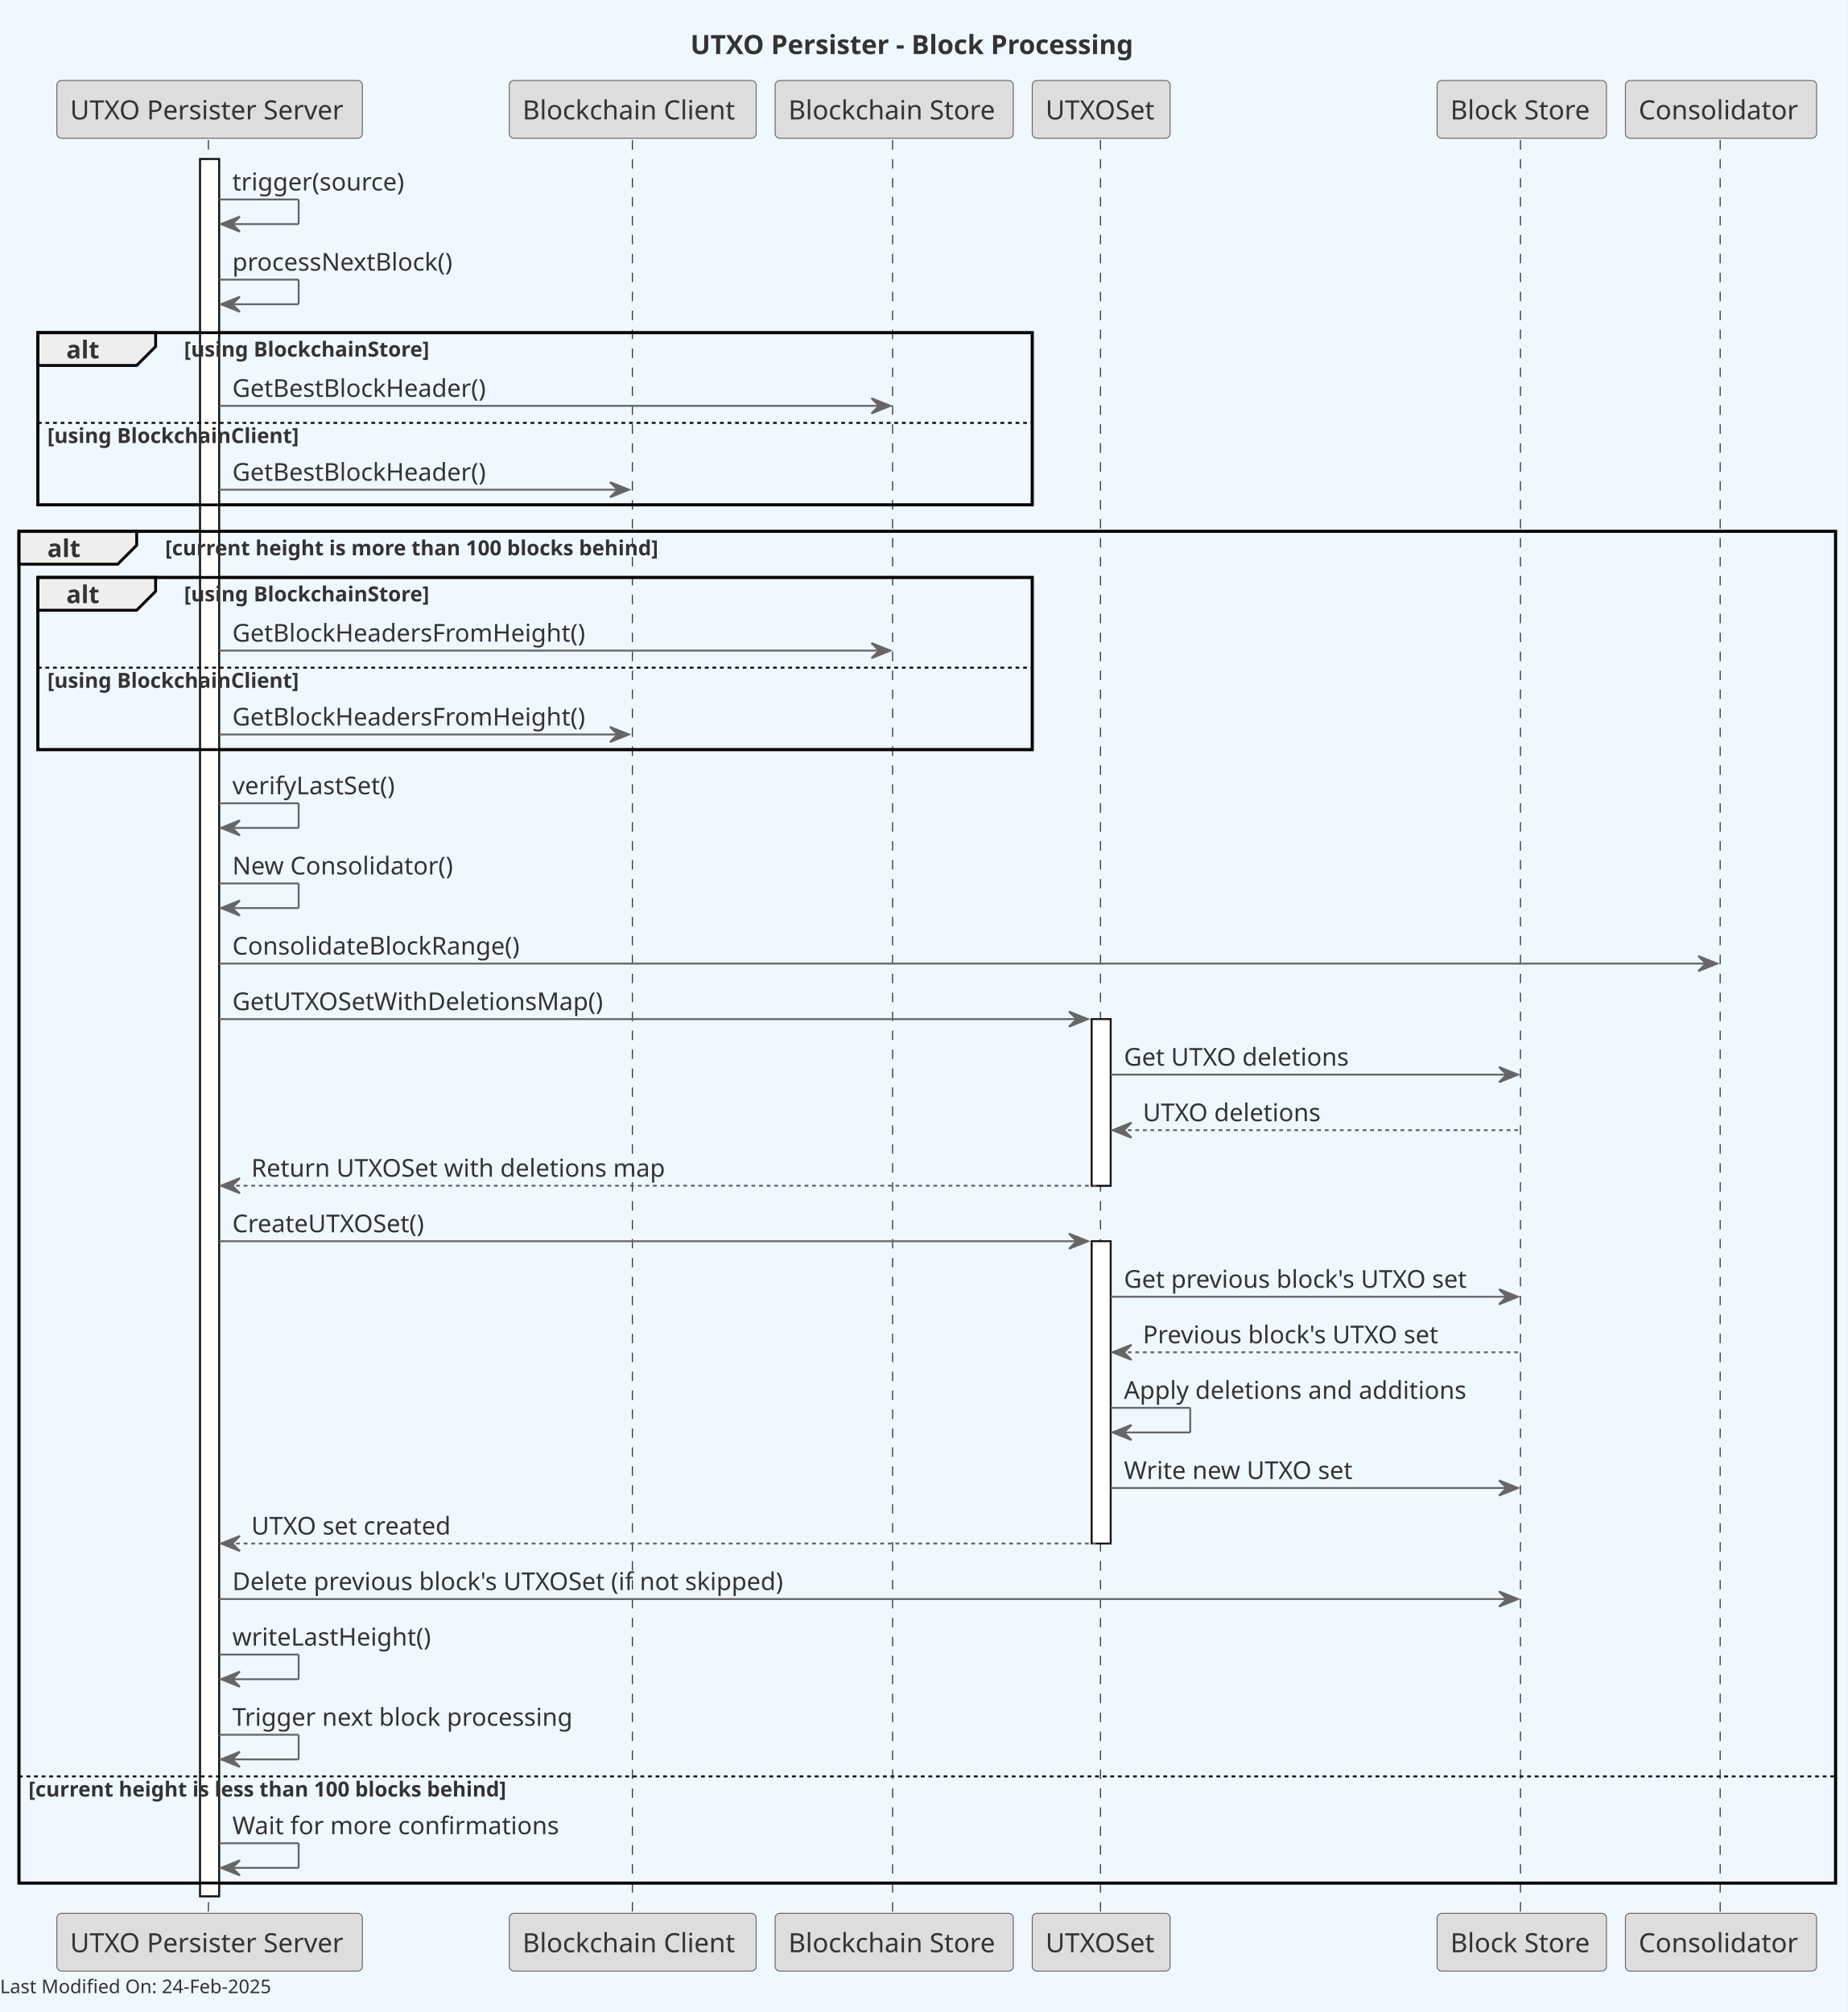
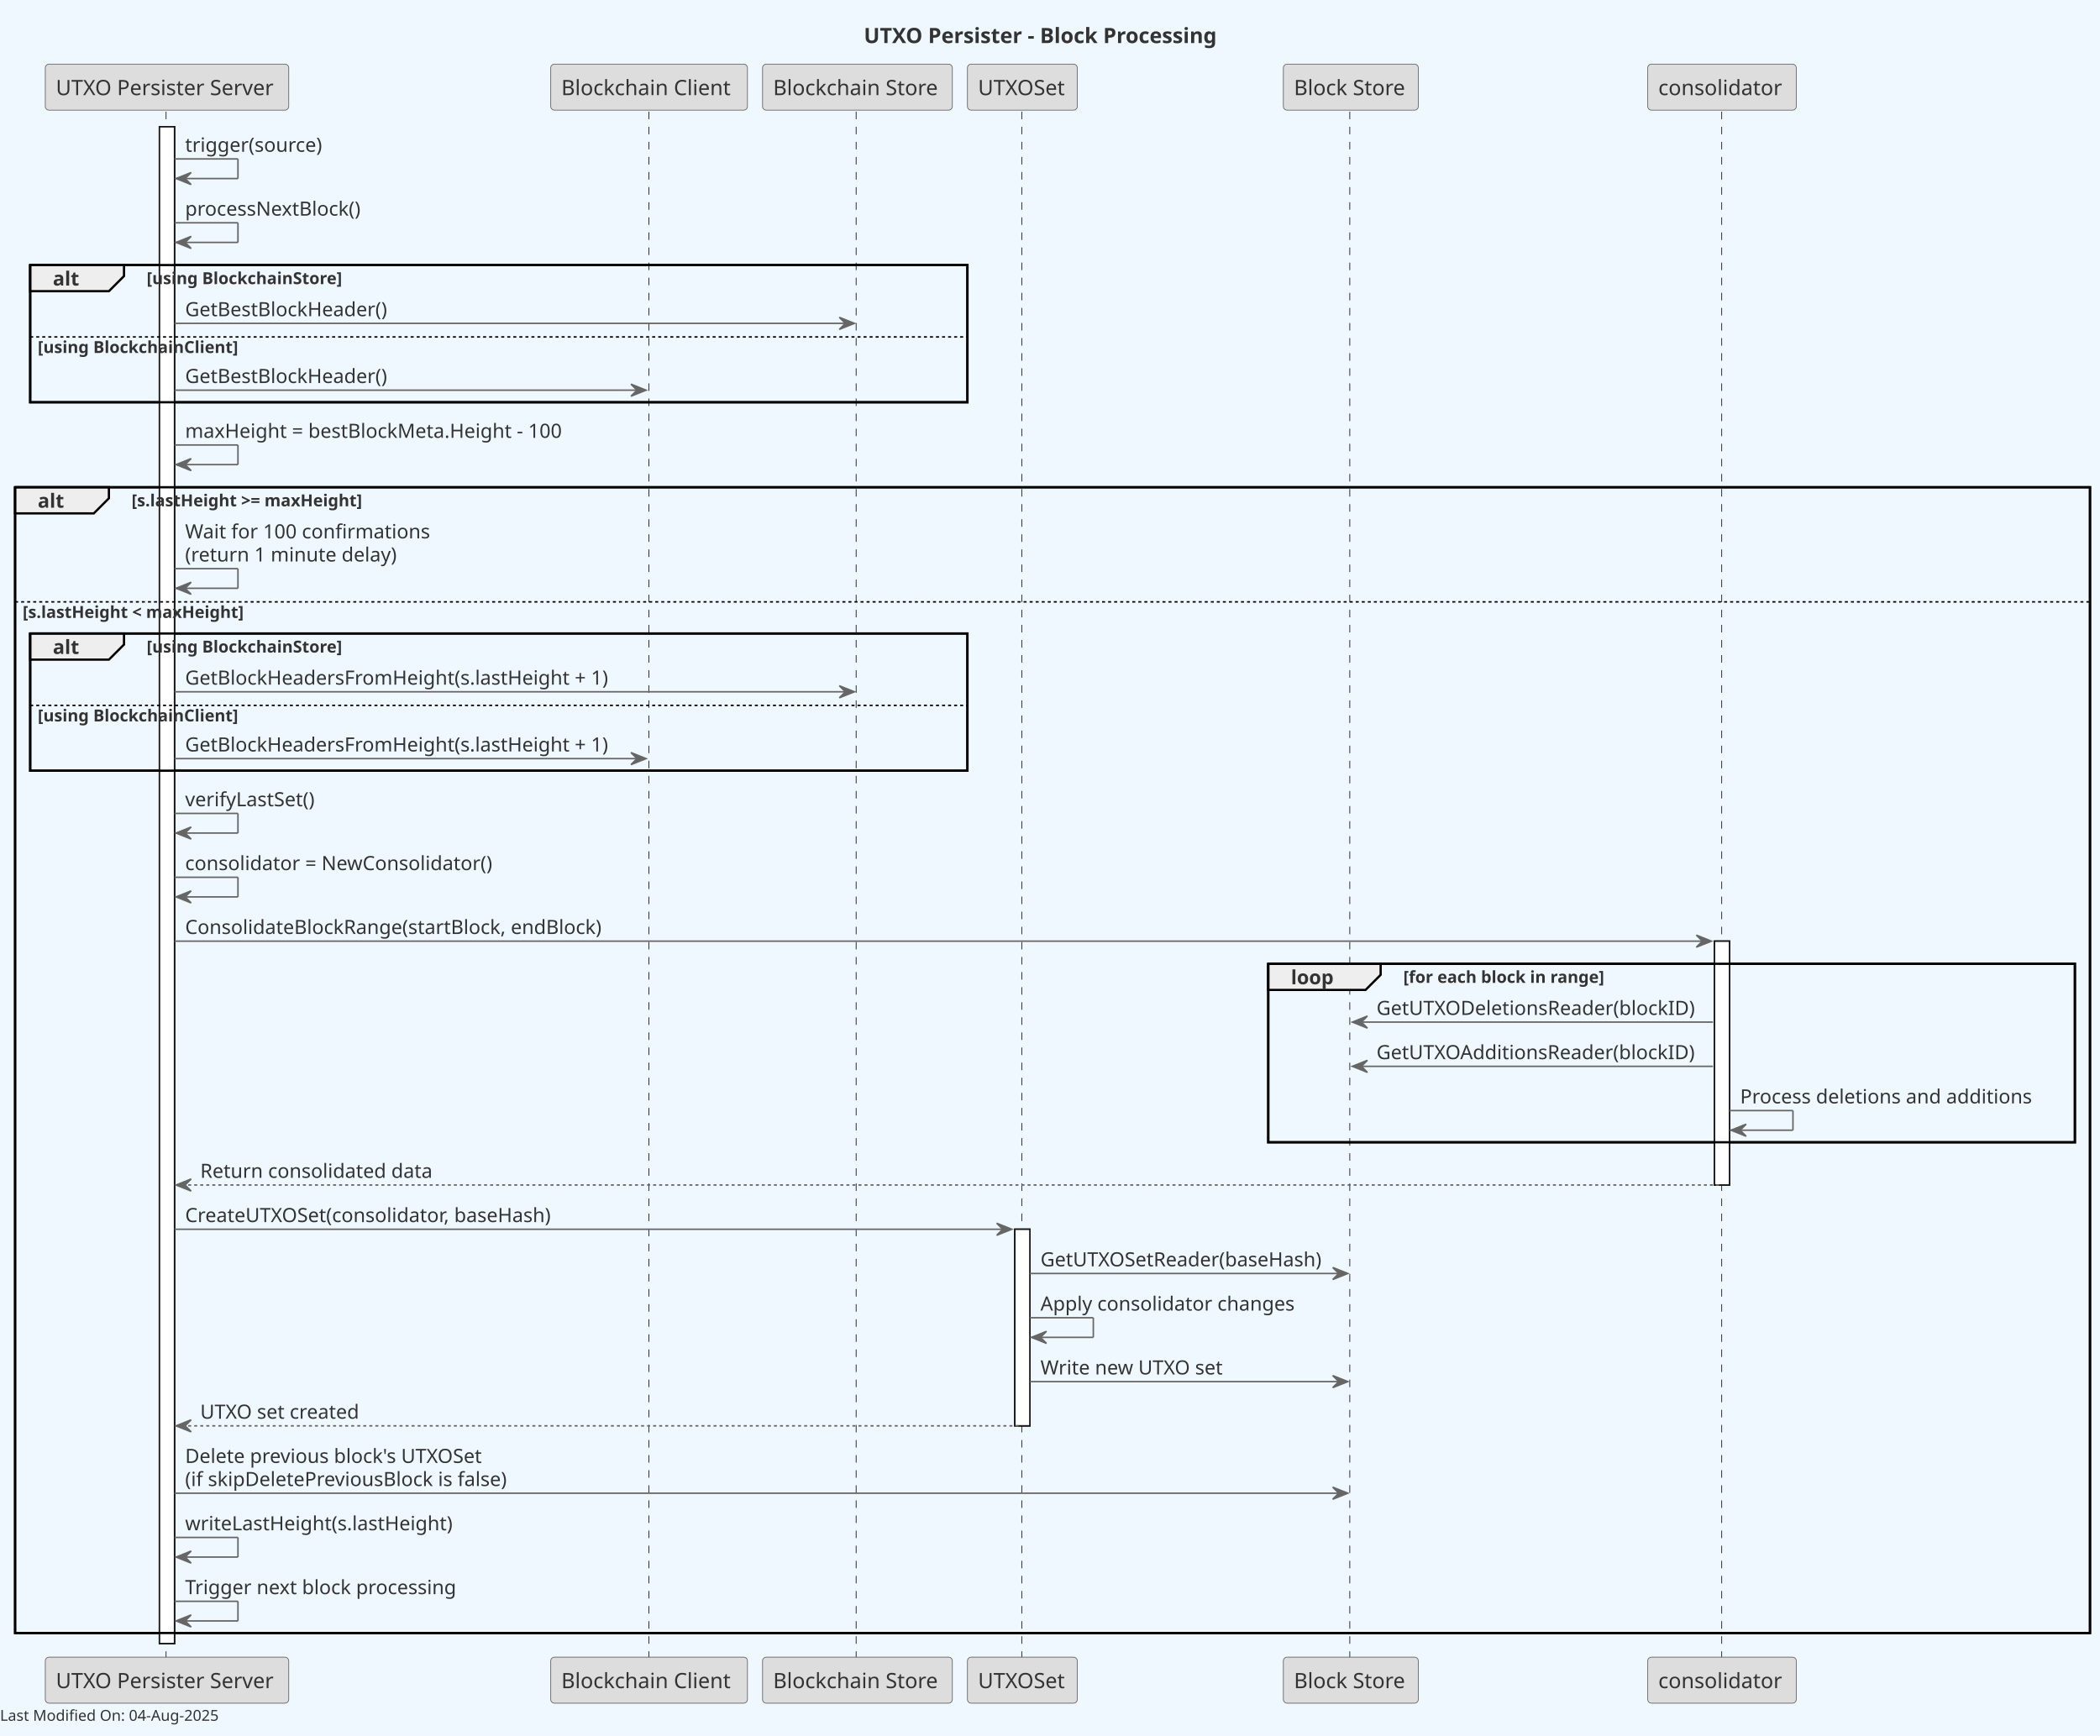
- <svg xmlns="http://www.w3.org/2000/svg" contentStyleType="text/css" height="1062" preserveAspectRatio="none" viewBox="0 0 975 1062" width="975" zoomAndPan="magnify">
-   <path d="m0 0h975v1062h-975z" fill="#f0f8ff" />
-   <text fill="#333" font-family="sans-serif" font-size="14" font-weight="bold" lengthAdjust="spacing" textLength="248.992" x="364.391" y="28.535">UTXO Persister - Block Processing</text>
-   <path d="m105.623 83.977h10v916.939h-10z" fill="#fff" stroke="#181818" />
-   <path d="m576.189 537.924h10v87.932h-10z" fill="#fff" stroke="#181818" />
-   <path d="m576.189 655.166h10v159.553h-10z" fill="#fff" stroke="#181818" />
-   <path d="m20 175.598h524.805v90.887h-524.805z" fill="none" stroke="#000" stroke-width="1.5" />
-   <path d="m10 280.484h958.774v713.432h-958.774z" fill="none" stroke="#000" stroke-width="1.5" />
-   <path d="m20 304.795h524.805v90.887h-524.805z" fill="none" stroke="#000" stroke-width="1.5" />
-   <g stroke-width=".5">
-     <path d="m110 73.977v936.939" stroke="#181818" stroke-dasharray="5 5" />
-     <path d="m333.779 73.977v936.939" stroke="#181818" stroke-dasharray="5 5" />
-     <path d="m471.092 73.977v936.939" stroke="#181818" stroke-dasharray="5 5" />
-     <path d="m580.805 73.977v936.939" stroke="#181818" stroke-dasharray="5 5" />
-     <path d="m802.476 73.977v936.939" stroke="#181818" stroke-dasharray="5 5" />
-     <path d="m907.862 73.977v936.939" stroke="#181818" stroke-dasharray="5 5" />
-     <rect fill="#ddd" height="30.488" rx="2.5" stroke="#666" width="161.246" x="30" y="42.488" />
+ <svg xmlns="http://www.w3.org/2000/svg" contentStyleType="text/css" height="1150px" preserveAspectRatio="none" style="width:1391px;height:1150px;background:#F0F8FF;" version="1.1" viewBox="0 0 1391 1150" width="1391px" zoomAndPan="magnify">
+   <defs />
+   <g>
+     <rect fill="#F0F8FF" height="1150" style="stroke:none;stroke-width:1.0;" width="1391" x="0" y="0" />
+     <text fill="#333333" font-family="sans-serif" font-size="14" font-weight="bold" lengthAdjust="spacing" textLength="248.992" x="572.187" y="28.535">UTXO Persister - Block Processing</text>
+     <rect fill="#FFFFFF" height="1004.871" style="stroke:#181818;stroke-width:1.0;" width="10" x="105.623" y="83.977" />
+     <rect fill="#FFFFFF" height="130.242" style="stroke:#181818;stroke-width:1.0;" width="10" x="672.193" y="814.363" />
+     <rect fill="#FFFFFF" height="161.553" style="stroke:#181818;stroke-width:1.0;" width="10" x="1135.624" y="623.5" />
+     <rect fill="none" height="90.887" style="stroke:#000000;stroke-width:1.5;" width="620.809" x="20" y="175.598" />
+     <rect fill="none" height="759.053" style="stroke:#000000;stroke-width:1.5;" width="1374.366" x="10" y="322.795" />
+     <rect fill="none" height="90.887" style="stroke:#000000;stroke-width:1.5;" width="620.809" x="20" y="419.682" />
+     <rect fill="none" height="118.242" style="stroke:#000000;stroke-width:1.5;" width="534.296" x="840.07" y="638.5" />
+     <line style="stroke:#181818;stroke-width:0.5;stroke-dasharray:5.0,5.0;" x1="110" x2="110" y1="73.977" y2="1098.848" />
+     <line style="stroke:#181818;stroke-width:0.5;stroke-dasharray:5.0,5.0;" x1="429.783" x2="429.783" y1="73.977" y2="1098.848" />
+     <line style="stroke:#181818;stroke-width:0.5;stroke-dasharray:5.0,5.0;" x1="567.096" x2="567.096" y1="73.977" y2="1098.848" />
+     <line style="stroke:#181818;stroke-width:0.5;stroke-dasharray:5.0,5.0;" x1="676.809" x2="676.809" y1="73.977" y2="1098.848" />
+     <line style="stroke:#181818;stroke-width:0.5;stroke-dasharray:5.0,5.0;" x1="894.07" x2="894.07" y1="73.977" y2="1098.848" />
+     <line style="stroke:#181818;stroke-width:0.5;stroke-dasharray:5.0,5.0;" x1="1140.426" x2="1140.426" y1="73.977" y2="1098.848" />
+     <rect fill="#DDDDDD" height="30.488" rx="2.5" ry="2.5" style="stroke:#666666;stroke-width:0.5;" width="161.246" x="30" y="42.488" />
+     <text fill="#333333" font-family="sans-serif" font-size="14" lengthAdjust="spacing" textLength="147.246" x="37" y="63.023">UTXO Persister Server</text>
+     <rect fill="#DDDDDD" height="30.488" rx="2.5" ry="2.5" style="stroke:#666666;stroke-width:0.5;" width="161.246" x="30" y="1097.848" />
+     <text fill="#333333" font-family="sans-serif" font-size="14" lengthAdjust="spacing" textLength="147.246" x="37" y="1118.383">UTXO Persister Server</text>
+     <rect fill="#DDDDDD" height="30.488" rx="2.5" ry="2.5" style="stroke:#666666;stroke-width:0.5;" width="130.314" x="364.783" y="42.488" />
+     <text fill="#333333" font-family="sans-serif" font-size="14" lengthAdjust="spacing" textLength="116.314" x="371.783" y="63.023">Blockchain Client</text>
+     <rect fill="#DDDDDD" height="30.488" rx="2.5" ry="2.5" style="stroke:#666666;stroke-width:0.5;" width="130.314" x="364.783" y="1097.848" />
+     <text fill="#333333" font-family="sans-serif" font-size="14" lengthAdjust="spacing" textLength="116.314" x="371.783" y="1118.383">Blockchain Client</text>
+     <rect fill="#DDDDDD" height="30.488" rx="2.5" ry="2.5" style="stroke:#666666;stroke-width:0.5;" width="125.713" x="505.096" y="42.488" />
+     <text fill="#333333" font-family="sans-serif" font-size="14" lengthAdjust="spacing" textLength="111.713" x="512.096" y="63.023">Blockchain Store</text>
+     <rect fill="#DDDDDD" height="30.488" rx="2.5" ry="2.5" style="stroke:#666666;stroke-width:0.5;" width="125.713" x="505.096" y="1097.848" />
+     <text fill="#333333" font-family="sans-serif" font-size="14" lengthAdjust="spacing" textLength="111.713" x="512.096" y="1118.383">Blockchain Store</text>
+     <rect fill="#DDDDDD" height="30.488" rx="2.5" ry="2.5" style="stroke:#666666;stroke-width:0.5;" width="72.769" x="640.809" y="42.488" />
+     <text fill="#333333" font-family="sans-serif" font-size="14" lengthAdjust="spacing" textLength="58.769" x="647.809" y="63.023">UTXOSet</text>
+     <rect fill="#DDDDDD" height="30.488" rx="2.5" ry="2.5" style="stroke:#666666;stroke-width:0.5;" width="72.769" x="640.809" y="1097.848" />
+     <text fill="#333333" font-family="sans-serif" font-size="14" lengthAdjust="spacing" textLength="58.769" x="647.809" y="1118.383">UTXOSet</text>
+     <rect fill="#DDDDDD" height="30.488" rx="2.5" ry="2.5" style="stroke:#666666;stroke-width:0.5;" width="89.387" x="850.07" y="42.488" />
+     <text fill="#333333" font-family="sans-serif" font-size="14" lengthAdjust="spacing" textLength="75.387" x="857.07" y="63.023">Block Store</text>
+     <rect fill="#DDDDDD" height="30.488" rx="2.5" ry="2.5" style="stroke:#666666;stroke-width:0.5;" width="89.387" x="850.07" y="1097.848" />
+     <text fill="#333333" font-family="sans-serif" font-size="14" lengthAdjust="spacing" textLength="75.387" x="857.07" y="1118.383">Block Store</text>
+     <rect fill="#DDDDDD" height="30.488" rx="2.5" ry="2.5" style="stroke:#666666;stroke-width:0.5;" width="98.397" x="1091.426" y="42.488" />
+     <text fill="#333333" font-family="sans-serif" font-size="14" lengthAdjust="spacing" textLength="84.397" x="1098.426" y="63.023">consolidator</text>
+     <rect fill="#DDDDDD" height="30.488" rx="2.5" ry="2.5" style="stroke:#666666;stroke-width:0.5;" width="98.397" x="1091.426" y="1097.848" />
+     <text fill="#333333" font-family="sans-serif" font-size="14" lengthAdjust="spacing" textLength="84.397" x="1098.426" y="1118.383">consolidator</text>
+     <rect fill="#FFFFFF" height="1004.871" style="stroke:#181818;stroke-width:1.0;" width="10" x="105.623" y="83.977" />
+     <rect fill="#FFFFFF" height="130.242" style="stroke:#181818;stroke-width:1.0;" width="10" x="672.193" y="814.363" />
+     <rect fill="#FFFFFF" height="161.553" style="stroke:#181818;stroke-width:1.0;" width="10" x="1135.624" y="623.5" />
+     <line style="stroke:#666666;stroke-width:1.0;" x1="115.623" x2="157.623" y1="105.287" y2="105.287" />
+     <line style="stroke:#666666;stroke-width:1.0;" x1="157.623" x2="157.623" y1="105.287" y2="118.287" />
+     <line style="stroke:#666666;stroke-width:1.0;" x1="116.623" x2="157.623" y1="118.287" y2="118.287" />
+     <polygon fill="#666666" points="126.623,114.287,116.623,118.287,126.623,122.287,122.623,118.287" style="stroke:#666666;stroke-width:1.0;" />
+     <text fill="#333333" font-family="sans-serif" font-size="13" lengthAdjust="spacing" textLength="93.069" x="122.623" y="100.545">trigger(source)</text>
+     <line style="stroke:#666666;stroke-width:1.0;" x1="115.623" x2="157.623" y1="147.598" y2="147.598" />
+     <line style="stroke:#666666;stroke-width:1.0;" x1="157.623" x2="157.623" y1="147.598" y2="160.598" />
+     <line style="stroke:#666666;stroke-width:1.0;" x1="116.623" x2="157.623" y1="160.598" y2="160.598" />
+     <polygon fill="#666666" points="126.623,156.598,116.623,160.598,126.623,164.598,122.623,160.598" style="stroke:#666666;stroke-width:1.0;" />
+     <text fill="#333333" font-family="sans-serif" font-size="13" lengthAdjust="spacing" textLength="120.256" x="122.623" y="142.856">processNextBlock()</text>
+     <path d="M20,175.598 L82.139,175.598 L82.139,182.908 L72.139,192.908 L20,192.908 L20,175.598 " fill="#EEEEEE" style="stroke:#000000;stroke-width:1.5;" />
+     <rect fill="none" height="90.887" style="stroke:#000000;stroke-width:1.5;" width="620.809" x="20" y="175.598" />
+     <text fill="#333333" font-family="sans-serif" font-size="13" font-weight="bold" lengthAdjust="spacing" textLength="17.139" x="35" y="189.166">alt</text>
+     <text fill="#333333" font-family="sans-serif" font-size="11" font-weight="bold" lengthAdjust="spacing" textLength="133.187" x="97.139" y="188.232">[using BlockchainStore]</text>
+     <polygon fill="#666666" points="555.953,210.219,565.953,214.219,555.953,218.219,559.953,214.219" style="stroke:#666666;stroke-width:1.0;" />
+     <line style="stroke:#666666;stroke-width:1.0;" x1="115.623" x2="561.953" y1="214.219" y2="214.219" />
+     <text fill="#333333" font-family="sans-serif" font-size="13" lengthAdjust="spacing" textLength="134.361" x="122.623" y="209.477">GetBestBlockHeader()</text>
+     <line style="stroke:#000000;stroke-width:1.0;stroke-dasharray:2.0,2.0;" x1="20" x2="640.809" y1="223.219" y2="223.219" />
+     <text fill="#333333" font-family="sans-serif" font-size="11" font-weight="bold" lengthAdjust="spacing" textLength="137.092" x="25" y="233.853">[using BlockchainClient]</text>
+     <polygon fill="#666666" points="417.94,254.484,427.94,258.484,417.94,262.484,421.94,258.484" style="stroke:#666666;stroke-width:1.0;" />
+     <line style="stroke:#666666;stroke-width:1.0;" x1="115.623" x2="423.94" y1="258.484" y2="258.484" />
+     <text fill="#333333" font-family="sans-serif" font-size="13" lengthAdjust="spacing" textLength="134.361" x="122.623" y="253.742">GetBestBlockHeader()</text>
+     <line style="stroke:#666666;stroke-width:1.0;" x1="115.623" x2="157.623" y1="294.795" y2="294.795" />
+     <line style="stroke:#666666;stroke-width:1.0;" x1="157.623" x2="157.623" y1="294.795" y2="307.795" />
+     <line style="stroke:#666666;stroke-width:1.0;" x1="116.623" x2="157.623" y1="307.795" y2="307.795" />
+     <polygon fill="#666666" points="126.623,303.795,116.623,307.795,126.623,311.795,122.623,307.795" style="stroke:#666666;stroke-width:1.0;" />
+     <text fill="#333333" font-family="sans-serif" font-size="13" lengthAdjust="spacing" textLength="264.424" x="122.623" y="290.053">maxHeight = bestBlockMeta.Height - 100</text>
+     <path d="M10,322.795 L72.139,322.795 L72.139,330.106 L62.139,340.106 L10,340.106 L10,322.795 " fill="#EEEEEE" style="stroke:#000000;stroke-width:1.5;" />
+     <rect fill="none" height="759.053" style="stroke:#000000;stroke-width:1.5;" width="1374.366" x="10" y="322.795" />
+     <text fill="#333333" font-family="sans-serif" font-size="13" font-weight="bold" lengthAdjust="spacing" textLength="17.139" x="25" y="336.363">alt</text>
+     <text fill="#333333" font-family="sans-serif" font-size="11" font-weight="bold" lengthAdjust="spacing" textLength="161.283" x="87.139" y="335.43">[s.lastHeight &gt;= maxHeight]</text>
+     <line style="stroke:#666666;stroke-width:1.0;" x1="115.623" x2="157.623" y1="376.727" y2="376.727" />
+     <line style="stroke:#666666;stroke-width:1.0;" x1="157.623" x2="157.623" y1="376.727" y2="389.727" />
+     <line style="stroke:#666666;stroke-width:1.0;" x1="116.623" x2="157.623" y1="389.727" y2="389.727" />
+     <polygon fill="#666666" points="126.623,385.727,116.623,389.727,126.623,393.727,122.623,389.727" style="stroke:#666666;stroke-width:1.0;" />
+     <text fill="#333333" font-family="sans-serif" font-size="13" lengthAdjust="spacing" textLength="169.19" x="122.623" y="356.674">Wait for 100 confirmations</text>
+     <text fill="#333333" font-family="sans-serif" font-size="13" lengthAdjust="spacing" textLength="145.184" x="122.623" y="371.984">(return 1 minute delay)</text>
+     <line style="stroke:#000000;stroke-width:1.0;stroke-dasharray:2.0,2.0;" x1="10" x2="1384.366" y1="398.727" y2="398.727" />
+     <text fill="#333333" font-family="sans-serif" font-size="11" font-weight="bold" lengthAdjust="spacing" textLength="152.534" x="15" y="409.361">[s.lastHeight &lt; maxHeight]</text>
+     <path d="M20,419.682 L82.139,419.682 L82.139,426.992 L72.139,436.992 L20,436.992 L20,419.682 " fill="#EEEEEE" style="stroke:#000000;stroke-width:1.5;" />
+     <rect fill="none" height="90.887" style="stroke:#000000;stroke-width:1.5;" width="620.809" x="20" y="419.682" />
+     <text fill="#333333" font-family="sans-serif" font-size="13" font-weight="bold" lengthAdjust="spacing" textLength="17.139" x="35" y="433.25">alt</text>
+     <text fill="#333333" font-family="sans-serif" font-size="11" font-weight="bold" lengthAdjust="spacing" textLength="133.187" x="97.139" y="432.316">[using BlockchainStore]</text>
+     <polygon fill="#666666" points="555.953,454.303,565.953,458.303,555.953,462.303,559.953,458.303" style="stroke:#666666;stroke-width:1.0;" />
+     <line style="stroke:#666666;stroke-width:1.0;" x1="115.623" x2="561.953" y1="458.303" y2="458.303" />
+     <text fill="#333333" font-family="sans-serif" font-size="13" lengthAdjust="spacing" textLength="290.316" x="122.623" y="453.56">GetBlockHeadersFromHeight(s.lastHeight + 1)</text>
+     <line style="stroke:#000000;stroke-width:1.0;stroke-dasharray:2.0,2.0;" x1="20" x2="640.809" y1="467.303" y2="467.303" />
+     <text fill="#333333" font-family="sans-serif" font-size="11" font-weight="bold" lengthAdjust="spacing" textLength="137.092" x="25" y="477.938">[using BlockchainClient]</text>
+     <polygon fill="#666666" points="417.94,498.568,427.94,502.568,417.94,506.568,421.94,502.568" style="stroke:#666666;stroke-width:1.0;" />
+     <line style="stroke:#666666;stroke-width:1.0;" x1="115.623" x2="423.94" y1="502.568" y2="502.568" />
+     <text fill="#333333" font-family="sans-serif" font-size="13" lengthAdjust="spacing" textLength="290.316" x="122.623" y="497.826">GetBlockHeadersFromHeight(s.lastHeight + 1)</text>
+     <line style="stroke:#666666;stroke-width:1.0;" x1="115.623" x2="157.623" y1="538.879" y2="538.879" />
+     <line style="stroke:#666666;stroke-width:1.0;" x1="157.623" x2="157.623" y1="538.879" y2="551.879" />
+     <line style="stroke:#666666;stroke-width:1.0;" x1="116.623" x2="157.623" y1="551.879" y2="551.879" />
+     <polygon fill="#666666" points="126.623,547.879,116.623,551.879,126.623,555.879,122.623,551.879" style="stroke:#666666;stroke-width:1.0;" />
+     <text fill="#333333" font-family="sans-serif" font-size="13" lengthAdjust="spacing" textLength="87.782" x="122.623" y="534.137">verifyLastSet()</text>
+     <line style="stroke:#666666;stroke-width:1.0;" x1="115.623" x2="157.623" y1="581.189" y2="581.189" />
+     <line style="stroke:#666666;stroke-width:1.0;" x1="157.623" x2="157.623" y1="581.189" y2="594.189" />
+     <line style="stroke:#666666;stroke-width:1.0;" x1="116.623" x2="157.623" y1="594.189" y2="594.189" />
+     <polygon fill="#666666" points="126.623,590.189,116.623,594.189,126.623,598.189,122.623,594.189" style="stroke:#666666;stroke-width:1.0;" />
+     <text fill="#333333" font-family="sans-serif" font-size="13" lengthAdjust="spacing" textLength="212.951" x="122.623" y="576.447">consolidator = NewConsolidator()</text>
+     <polygon fill="#666666" points="1123.624,619.5,1133.624,623.5,1123.624,627.5,1127.624,623.5" style="stroke:#666666;stroke-width:1.0;" />
+     <line style="stroke:#666666;stroke-width:1.0;" x1="115.623" x2="1129.624" y1="623.5" y2="623.5" />
+     <text fill="#333333" font-family="sans-serif" font-size="13" lengthAdjust="spacing" textLength="282.915" x="122.623" y="618.758">ConsolidateBlockRange(startBlock, endBlock)</text>
+     <path d="M840.07,638.5 L914.517,638.5 L914.517,645.811 L904.517,655.811 L840.07,655.811 L840.07,638.5 " fill="#EEEEEE" style="stroke:#000000;stroke-width:1.5;" />
+     <rect fill="none" height="118.242" style="stroke:#000000;stroke-width:1.5;" width="534.296" x="840.07" y="638.5" />
+     <text fill="#333333" font-family="sans-serif" font-size="13" font-weight="bold" lengthAdjust="spacing" textLength="29.447" x="855.07" y="652.068">loop</text>
+     <text fill="#333333" font-family="sans-serif" font-size="11" font-weight="bold" lengthAdjust="spacing" textLength="139.133" x="929.517" y="651.135">[for each block in range]</text>
+     <polygon fill="#666666" points="905.763,673.121,895.763,677.121,905.763,681.121,901.763,677.121" style="stroke:#666666;stroke-width:1.0;" />
+     <line style="stroke:#666666;stroke-width:1.0;" x1="899.763" x2="1134.624" y1="677.121" y2="677.121" />
+     <text fill="#333333" font-family="sans-serif" font-size="13" lengthAdjust="spacing" textLength="215.75" x="911.763" y="672.379">GetUTXODeletionsReader(blockID)</text>
+     <polygon fill="#666666" points="905.763,702.432,895.763,706.432,905.763,710.432,901.763,706.432" style="stroke:#666666;stroke-width:1.0;" />
+     <line style="stroke:#666666;stroke-width:1.0;" x1="899.763" x2="1134.624" y1="706.432" y2="706.432" />
+     <text fill="#333333" font-family="sans-serif" font-size="13" lengthAdjust="spacing" textLength="216.861" x="911.763" y="701.689">GetUTXOAdditionsReader(blockID)</text>
+     <line style="stroke:#666666;stroke-width:1.0;" x1="1145.624" x2="1187.624" y1="735.742" y2="735.742" />
+     <line style="stroke:#666666;stroke-width:1.0;" x1="1187.624" x2="1187.624" y1="735.742" y2="748.742" />
+     <line style="stroke:#666666;stroke-width:1.0;" x1="1146.624" x2="1187.624" y1="748.742" y2="748.742" />
+     <polygon fill="#666666" points="1156.624,744.742,1146.624,748.742,1156.624,752.742,1152.624,748.742" style="stroke:#666666;stroke-width:1.0;" />
+     <text fill="#333333" font-family="sans-serif" font-size="13" lengthAdjust="spacing" textLength="199.742" x="1152.624" y="731">Process deletions and additions</text>
+     <polygon fill="#666666" points="126.623,781.053,116.623,785.053,126.623,789.053,122.623,785.053" style="stroke:#666666;stroke-width:1.0;" />
+     <line style="stroke:#666666;stroke-width:1.0;stroke-dasharray:2.0,2.0;" x1="120.623" x2="1139.624" y1="785.053" y2="785.053" />
+     <text fill="#333333" font-family="sans-serif" font-size="13" lengthAdjust="spacing" textLength="157.898" x="132.623" y="780.311">Return consolidated data</text>
+     <polygon fill="#666666" points="660.193,810.363,670.193,814.363,660.193,818.363,664.193,814.363" style="stroke:#666666;stroke-width:1.0;" />
+     <line style="stroke:#666666;stroke-width:1.0;" x1="115.623" x2="666.193" y1="814.363" y2="814.363" />
+     <text fill="#333333" font-family="sans-serif" font-size="13" lengthAdjust="spacing" textLength="251.12" x="122.623" y="809.621">CreateUTXOSet(consolidator, baseHash)</text>
+     <polygon fill="#666666" points="882.763,839.674,892.763,843.674,882.763,847.674,886.763,843.674" style="stroke:#666666;stroke-width:1.0;" />
+     <line style="stroke:#666666;stroke-width:1.0;" x1="682.193" x2="888.763" y1="843.674" y2="843.674" />
+     <text fill="#333333" font-family="sans-serif" font-size="13" lengthAdjust="spacing" textLength="188.57" x="689.193" y="838.932">GetUTXOSetReader(baseHash)</text>
+     <line style="stroke:#666666;stroke-width:1.0;" x1="682.193" x2="724.193" y1="872.984" y2="872.984" />
+     <line style="stroke:#666666;stroke-width:1.0;" x1="724.193" x2="724.193" y1="872.984" y2="885.984" />
+     <line style="stroke:#666666;stroke-width:1.0;" x1="683.193" x2="724.193" y1="885.984" y2="885.984" />
+     <polygon fill="#666666" points="693.193,881.984,683.193,885.984,693.193,889.984,689.193,885.984" style="stroke:#666666;stroke-width:1.0;" />
+     <text fill="#333333" font-family="sans-serif" font-size="13" lengthAdjust="spacing" textLength="174.427" x="689.193" y="868.242">Apply consolidator changes</text>
+     <polygon fill="#666666" points="882.763,911.295,892.763,915.295,882.763,919.295,886.763,915.295" style="stroke:#666666;stroke-width:1.0;" />
+     <line style="stroke:#666666;stroke-width:1.0;" x1="682.193" x2="888.763" y1="915.295" y2="915.295" />
+     <text fill="#333333" font-family="sans-serif" font-size="13" lengthAdjust="spacing" textLength="124.166" x="689.193" y="910.553">Write new UTXO set</text>
+     <polygon fill="#666666" points="126.623,940.606,116.623,944.606,126.623,948.606,122.623,944.606" style="stroke:#666666;stroke-width:1.0;" />
+     <line style="stroke:#666666;stroke-width:1.0;stroke-dasharray:2.0,2.0;" x1="120.623" x2="676.193" y1="944.606" y2="944.606" />
+     <text fill="#333333" font-family="sans-serif" font-size="13" lengthAdjust="spacing" textLength="109.11" x="132.623" y="939.863">UTXO set created</text>
+     <polygon fill="#666666" points="882.763,985.227,892.763,989.227,882.763,993.227,886.763,989.227" style="stroke:#666666;stroke-width:1.0;" />
+     <line style="stroke:#666666;stroke-width:1.0;" x1="115.623" x2="888.763" y1="989.227" y2="989.227" />
+     <text fill="#333333" font-family="sans-serif" font-size="13" lengthAdjust="spacing" textLength="204.693" x="122.623" y="969.174">Delete previous block's UTXOSet</text>
+     <text fill="#333333" font-family="sans-serif" font-size="13" lengthAdjust="spacing" textLength="221.946" x="122.623" y="984.484">(if skipDeletePreviousBlock is false)</text>
+     <line style="stroke:#666666;stroke-width:1.0;" x1="115.623" x2="157.623" y1="1018.537" y2="1018.537" />
+     <line style="stroke:#666666;stroke-width:1.0;" x1="157.623" x2="157.623" y1="1018.537" y2="1031.537" />
+     <line style="stroke:#666666;stroke-width:1.0;" x1="116.623" x2="157.623" y1="1031.537" y2="1031.537" />
+     <polygon fill="#666666" points="126.623,1027.537,116.623,1031.537,126.623,1035.537,122.623,1031.537" style="stroke:#666666;stroke-width:1.0;" />
+     <text fill="#333333" font-family="sans-serif" font-size="13" lengthAdjust="spacing" textLength="181.6" x="122.623" y="1013.795">writeLastHeight(s.lastHeight)</text>
+     <line style="stroke:#666666;stroke-width:1.0;" x1="115.623" x2="157.623" y1="1060.848" y2="1060.848" />
+     <line style="stroke:#666666;stroke-width:1.0;" x1="157.623" x2="157.623" y1="1060.848" y2="1073.848" />
+     <line style="stroke:#666666;stroke-width:1.0;" x1="116.623" x2="157.623" y1="1073.848" y2="1073.848" />
+     <polygon fill="#666666" points="126.623,1069.848,116.623,1073.848,126.623,1077.848,122.623,1073.848" style="stroke:#666666;stroke-width:1.0;" />
+     <text fill="#333333" font-family="sans-serif" font-size="13" lengthAdjust="spacing" textLength="189.312" x="122.623" y="1056.105">Trigger next block processing</text>
+     <text fill="#333333" font-family="sans-serif" font-size="10" lengthAdjust="spacing" textLength="157.549" x="0" y="1140.004">Last Modified On: 04-Aug-2025</text>
  </g>
-   <text fill="#333" font-family="sans-serif" font-size="14" lengthAdjust="spacing" textLength="147.246" x="37" y="63.023">UTXO Persister Server</text>
-   <rect fill="#ddd" height="30.488" rx="2.5" stroke="#666" stroke-width=".5" width="161.246" x="30" y="1009.916" />
-   <text fill="#333" font-family="sans-serif" font-size="14" lengthAdjust="spacing" textLength="147.246" x="37" y="1030.451">UTXO Persister Server</text>
-   <rect fill="#ddd" height="30.488" rx="2.5" stroke="#666" stroke-width=".5" width="130.314" x="268.779" y="42.488" />
-   <text fill="#333" font-family="sans-serif" font-size="14" lengthAdjust="spacing" textLength="116.314" x="275.779" y="63.023">Blockchain Client</text>
-   <rect fill="#ddd" height="30.488" rx="2.5" stroke="#666" stroke-width=".5" width="130.314" x="268.779" y="1009.916" />
-   <text fill="#333" font-family="sans-serif" font-size="14" lengthAdjust="spacing" textLength="116.314" x="275.779" y="1030.451">Blockchain Client</text>
-   <rect fill="#ddd" height="30.488" rx="2.5" stroke="#666" stroke-width=".5" width="125.713" x="409.092" y="42.488" />
-   <text fill="#333" font-family="sans-serif" font-size="14" lengthAdjust="spacing" textLength="111.713" x="416.092" y="63.023">Blockchain Store</text>
-   <rect fill="#ddd" height="30.488" rx="2.5" stroke="#666" stroke-width=".5" width="125.713" x="409.092" y="1009.916" />
-   <text fill="#333" font-family="sans-serif" font-size="14" lengthAdjust="spacing" textLength="111.713" x="416.092" y="1030.451">Blockchain Store</text>
-   <rect fill="#ddd" height="30.488" rx="2.5" stroke="#666" stroke-width=".5" width="72.769" x="544.805" y="42.488" />
-   <text fill="#333" font-family="sans-serif" font-size="14" lengthAdjust="spacing" textLength="58.769" x="551.805" y="63.023">UTXOSet</text>
-   <rect fill="#ddd" height="30.488" rx="2.5" stroke="#666" stroke-width=".5" width="72.769" x="544.805" y="1009.916" />
-   <text fill="#333" font-family="sans-serif" font-size="14" lengthAdjust="spacing" textLength="58.769" x="551.805" y="1030.451">UTXOSet</text>
-   <rect fill="#ddd" height="30.488" rx="2.5" stroke="#666" stroke-width=".5" width="89.387" x="758.476" y="42.488" />
-   <text fill="#333" font-family="sans-serif" font-size="14" lengthAdjust="spacing" textLength="75.387" x="765.476" y="63.023">Block Store</text>
-   <rect fill="#ddd" height="30.488" rx="2.5" stroke="#666" stroke-width=".5" width="89.387" x="758.476" y="1009.916" />
-   <text fill="#333" font-family="sans-serif" font-size="14" lengthAdjust="spacing" textLength="75.387" x="765.476" y="1030.451">Block Store</text>
-   <rect fill="#ddd" height="30.488" rx="2.5" stroke="#666" stroke-width=".5" width="100.912" x="857.862" y="42.488" />
-   <text fill="#333" font-family="sans-serif" font-size="14" lengthAdjust="spacing" textLength="86.912" x="864.862" y="63.023">Consolidator</text>
-   <rect fill="#ddd" height="30.488" rx="2.5" stroke="#666" stroke-width=".5" width="100.912" x="857.862" y="1009.916" />
-   <text fill="#333" font-family="sans-serif" font-size="14" lengthAdjust="spacing" textLength="86.912" x="864.862" y="1030.451">Consolidator</text>
-   <path d="m105.623 83.977h10v916.939h-10z" fill="#fff" stroke="#181818" />
-   <path d="m576.189 537.924h10v87.932h-10z" fill="#fff" stroke="#181818" />
-   <path d="m576.189 655.166h10v159.553h-10z" fill="#fff" stroke="#181818" />
-   <path d="m115.623 105.287h42" stroke="#666" />
-   <path d="m157.623 105.287v13" stroke="#666" />
-   <path d="m116.623 118.287h41" stroke="#666" />
-   <path d="m126.623 114.287-10 4 10 4-4-4z" fill="#666" stroke="#666" />
-   <text fill="#333" font-family="sans-serif" font-size="13" lengthAdjust="spacing" textLength="93.069" x="122.623" y="100.545">trigger(source)</text>
-   <path d="m115.623 147.598h42" stroke="#666" />
-   <path d="m157.623 147.598v13" stroke="#666" />
-   <path d="m116.623 160.598h41" stroke="#666" />
-   <path d="m126.623 156.598-10 4 10 4-4-4z" fill="#666" stroke="#666" />
-   <text fill="#333" font-family="sans-serif" font-size="13" lengthAdjust="spacing" textLength="120.256" x="122.623" y="142.856">processNextBlock()</text>
-   <path d="m20 175.598h62.139v7.311l-10 10h-52.139z" fill="#eee" stroke="#000" stroke-width="1.5" />
-   <path d="m20 175.598h524.805v90.887h-524.805z" fill="none" stroke="#000" stroke-width="1.5" />
-   <text fill="#333" font-family="sans-serif" font-size="13" font-weight="bold" lengthAdjust="spacing" textLength="17.139" x="35" y="189.166">alt</text>
-   <text fill="#333" font-family="sans-serif" font-size="11" font-weight="bold" lengthAdjust="spacing" textLength="133.187" x="97.139" y="188.232">[using BlockchainStore]</text>
-   <path d="m459.949 210.219 10 4-10 4 4-4z" fill="#666" stroke="#666" />
-   <path d="m115.623 214.219h350.326" stroke="#666" />
-   <text fill="#333" font-family="sans-serif" font-size="13" lengthAdjust="spacing" textLength="134.361" x="122.623" y="209.477">GetBestBlockHeader()</text>
-   <path d="m20 223.219h524.805" stroke="#000" stroke-dasharray="2 2" />
-   <text fill="#333" font-family="sans-serif" font-size="11" font-weight="bold" lengthAdjust="spacing" textLength="137.092" x="25" y="233.853">[using BlockchainClient]</text>
-   <path d="m321.935 254.484 10 4-10 4 4-4z" fill="#666" stroke="#666" />
-   <path d="m115.623 258.484h212.312" stroke="#666" />
-   <text fill="#333" font-family="sans-serif" font-size="13" lengthAdjust="spacing" textLength="134.361" x="122.623" y="253.742">GetBestBlockHeader()</text>
-   <path d="m10 280.484h62.139v7.311l-10 10h-52.139z" fill="#eee" stroke="#000" stroke-width="1.5" />
-   <path d="m10 280.484h958.774v713.432h-958.774z" fill="none" stroke="#000" stroke-width="1.5" />
-   <text fill="#333" font-family="sans-serif" font-size="13" font-weight="bold" lengthAdjust="spacing" textLength="17.139" x="25" y="294.053">alt</text>
-   <text fill="#333" font-family="sans-serif" font-size="11" font-weight="bold" lengthAdjust="spacing" textLength="272.975" x="87.139" y="293.119">[current height is more than 100 blocks behind]</text>
-   <path d="m20 304.795h62.139v7.311l-10 10h-52.139z" fill="#eee" stroke="#000" stroke-width="1.5" />
-   <path d="m20 304.795h524.805v90.887h-524.805z" fill="none" stroke="#000" stroke-width="1.5" />
-   <text fill="#333" font-family="sans-serif" font-size="13" font-weight="bold" lengthAdjust="spacing" textLength="17.139" x="35" y="318.363">alt</text>
-   <text fill="#333" font-family="sans-serif" font-size="11" font-weight="bold" lengthAdjust="spacing" textLength="133.187" x="97.139" y="317.43">[using BlockchainStore]</text>
-   <path d="m459.949 339.416 10 4-10 4 4-4z" fill="#666" stroke="#666" />
-   <path d="m115.623 343.416h350.326" stroke="#666" />
-   <text fill="#333" font-family="sans-serif" font-size="13" lengthAdjust="spacing" textLength="188.779" x="122.623" y="338.674">GetBlockHeadersFromHeight()</text>
-   <path d="m20 352.416h524.805" stroke="#000" stroke-dasharray="2 2" />
-   <text fill="#333" font-family="sans-serif" font-size="11" font-weight="bold" lengthAdjust="spacing" textLength="137.092" x="25" y="363.051">[using BlockchainClient]</text>
-   <path d="m321.935 383.682 10 4-10 4 4-4z" fill="#666" stroke="#666" />
-   <path d="m115.623 387.682h212.312" stroke="#666" />
-   <text fill="#333" font-family="sans-serif" font-size="13" lengthAdjust="spacing" textLength="188.779" x="122.623" y="382.94">GetBlockHeadersFromHeight()</text>
-   <path d="m115.623 423.992h42" stroke="#666" />
-   <path d="m157.623 423.992v13" stroke="#666" />
-   <path d="m116.623 436.992h41" stroke="#666" />
-   <path d="m126.623 432.992-10 4 10 4-4-4z" fill="#666" stroke="#666" />
-   <text fill="#333" font-family="sans-serif" font-size="13" lengthAdjust="spacing" textLength="87.782" x="122.623" y="419.25">verifyLastSet()</text>
-   <path d="m115.623 466.303h42" stroke="#666" />
-   <path d="m157.623 466.303v13" stroke="#666" />
-   <path d="m116.623 479.303h41" stroke="#666" />
-   <path d="m126.623 475.303-10 4 10 4-4-4z" fill="#666" stroke="#666" />
-   <text fill="#333" font-family="sans-serif" font-size="13" lengthAdjust="spacing" textLength="120.136" x="122.623" y="461.56">New Consolidator()</text>
-   <path d="m896.318 504.613 10 4-10 4 4-4z" fill="#666" stroke="#666" />
-   <path d="m115.623 508.613h786.695" stroke="#666" />
-   <text fill="#333" font-family="sans-serif" font-size="13" lengthAdjust="spacing" textLength="155.391" x="122.623" y="503.871">ConsolidateBlockRange()</text>
-   <path d="m564.189 533.924 10 4-10 4 4-4z" fill="#666" stroke="#666" />
-   <path d="m115.623 537.924h454.567" stroke="#666" />
-   <text fill="#333" font-family="sans-serif" font-size="13" lengthAdjust="spacing" textLength="198.174" x="122.623" y="533.182">GetUTXOSetWithDeletionsMap()</text>
-   <path d="m791.169 563.234 10 4-10 4 4-4z" fill="#666" stroke="#666" />
-   <path d="m586.189 567.234h210.979" stroke="#666" />
-   <text fill="#333" font-family="sans-serif" font-size="13" lengthAdjust="spacing" textLength="122.916" x="593.189" y="562.492">Get UTXO deletions</text>
-   <path d="m597.189 592.545-10 4 10 4-4-4z" fill="#666" stroke="#666" />
-   <path d="m591.189 596.545h210.979" stroke="#666" stroke-dasharray="2 2" />
-   <text fill="#333" font-family="sans-serif" font-size="13" lengthAdjust="spacing" textLength="97.303" x="603.189" y="591.803">UTXO deletions</text>
-   <path d="m126.623 621.856-10 4 10 4-4-4z" fill="#666" stroke="#666" />
-   <path d="m120.623 625.856h459.567" stroke="#666" stroke-dasharray="2 2" />
-   <text fill="#333" font-family="sans-serif" font-size="13" lengthAdjust="spacing" textLength="224.732" x="132.623" y="621.113">Return UTXOSet with deletions map</text>
-   <path d="m564.189 651.166 10 4-10 4 4-4z" fill="#666" stroke="#666" />
-   <path d="m115.623 655.166h454.567" stroke="#666" />
-   <text fill="#333" font-family="sans-serif" font-size="13" lengthAdjust="spacing" textLength="103.867" x="122.623" y="650.424">CreateUTXOSet()</text>
-   <path d="m791.169 680.477 10 4-10 4 4-4z" fill="#666" stroke="#666" />
-   <path d="m586.189 684.477h210.979" stroke="#666" />
-   <text fill="#333" font-family="sans-serif" font-size="13" lengthAdjust="spacing" textLength="189.846" x="593.189" y="679.734">Get previous block's UTXO set</text>
-   <path d="m597.189 709.787-10 4 10 4-4-4z" fill="#666" stroke="#666" />
-   <path d="m591.189 713.787h210.979" stroke="#666" stroke-dasharray="2 2" />
-   <text fill="#333" font-family="sans-serif" font-size="13" lengthAdjust="spacing" textLength="163.236" x="603.189" y="709.045">Previous block's UTXO set</text>
-   <path d="m586.189 743.098h42" stroke="#666" />
-   <path d="m628.189 743.098v13" stroke="#666" />
-   <path d="m587.189 756.098h41" stroke="#666" />
-   <path d="m597.189 752.098-10 4 10 4-4-4z" fill="#666" stroke="#666" />
-   <text fill="#333" font-family="sans-serif" font-size="13" lengthAdjust="spacing" textLength="187.98" x="593.189" y="738.356">Apply deletions and additions</text>
-   <path d="m791.169 781.408 10 4-10 4 4-4z" fill="#666" stroke="#666" />
-   <path d="m586.189 785.408h210.979" stroke="#666" />
-   <text fill="#333" font-family="sans-serif" font-size="13" lengthAdjust="spacing" textLength="124.166" x="593.189" y="780.666">Write new UTXO set</text>
-   <path d="m126.623 810.719-10 4 10 4-4-4z" fill="#666" stroke="#666" />
-   <path d="m120.623 814.719h459.567" stroke="#666" stroke-dasharray="2 2" />
-   <text fill="#333" font-family="sans-serif" font-size="13" lengthAdjust="spacing" textLength="109.11" x="132.623" y="809.977">UTXO set created</text>
-   <path d="m791.169 840.029 10 4-10 4 4-4z" fill="#666" stroke="#666" />
-   <path d="m115.623 844.029h681.546" stroke="#666" />
-   <text fill="#333" font-family="sans-serif" font-size="13" lengthAdjust="spacing" textLength="304.713" x="122.623" y="839.287">Delete previous block's UTXOSet (if not skipped)</text>
-   <path d="m115.623 873.34h42" stroke="#666" />
-   <path d="m157.623 873.34v13" stroke="#666" />
-   <path d="m116.623 886.34h41" stroke="#666" />
-   <path d="m126.623 882.34-10 4 10 4-4-4z" fill="#666" stroke="#666" />
-   <text fill="#333" font-family="sans-serif" font-size="13" lengthAdjust="spacing" textLength="106.844" x="122.623" y="868.598">writeLastHeight()</text>
-   <path d="m115.623 915.65h42" stroke="#666" />
-   <path d="m157.623 915.65v13" stroke="#666" />
-   <path d="m116.623 928.65h41" stroke="#666" />
-   <path d="m126.623 924.65-10 4 10 4-4-4z" fill="#666" stroke="#666" />
-   <text fill="#333" font-family="sans-serif" font-size="13" lengthAdjust="spacing" textLength="189.312" x="122.623" y="910.908">Trigger next block processing</text>
-   <path d="m10 937.65h958.774" stroke="#000" stroke-dasharray="2 2" />
-   <text fill="#333" font-family="sans-serif" font-size="11" font-weight="bold" lengthAdjust="spacing" textLength="266.299" x="15" y="948.285">[current height is less than 100 blocks behind]</text>
-   <path d="m115.623 972.916h42" stroke="#666" />
-   <path d="m157.623 972.916v13" stroke="#666" />
-   <path d="m116.623 985.916h41" stroke="#666" />
-   <path d="m126.623 981.916-10 4 10 4-4-4z" fill="#666" stroke="#666" />
-   <text fill="#333" font-family="sans-serif" font-size="13" lengthAdjust="spacing" textLength="177.214" x="122.623" y="968.174">Wait for more confirmations</text>
-   <text fill="#333" font-family="sans-serif" font-size="10" lengthAdjust="spacing" textLength="155.435" y="1052.072">Last Modified On: 24-Feb-2025</text>
</svg>
